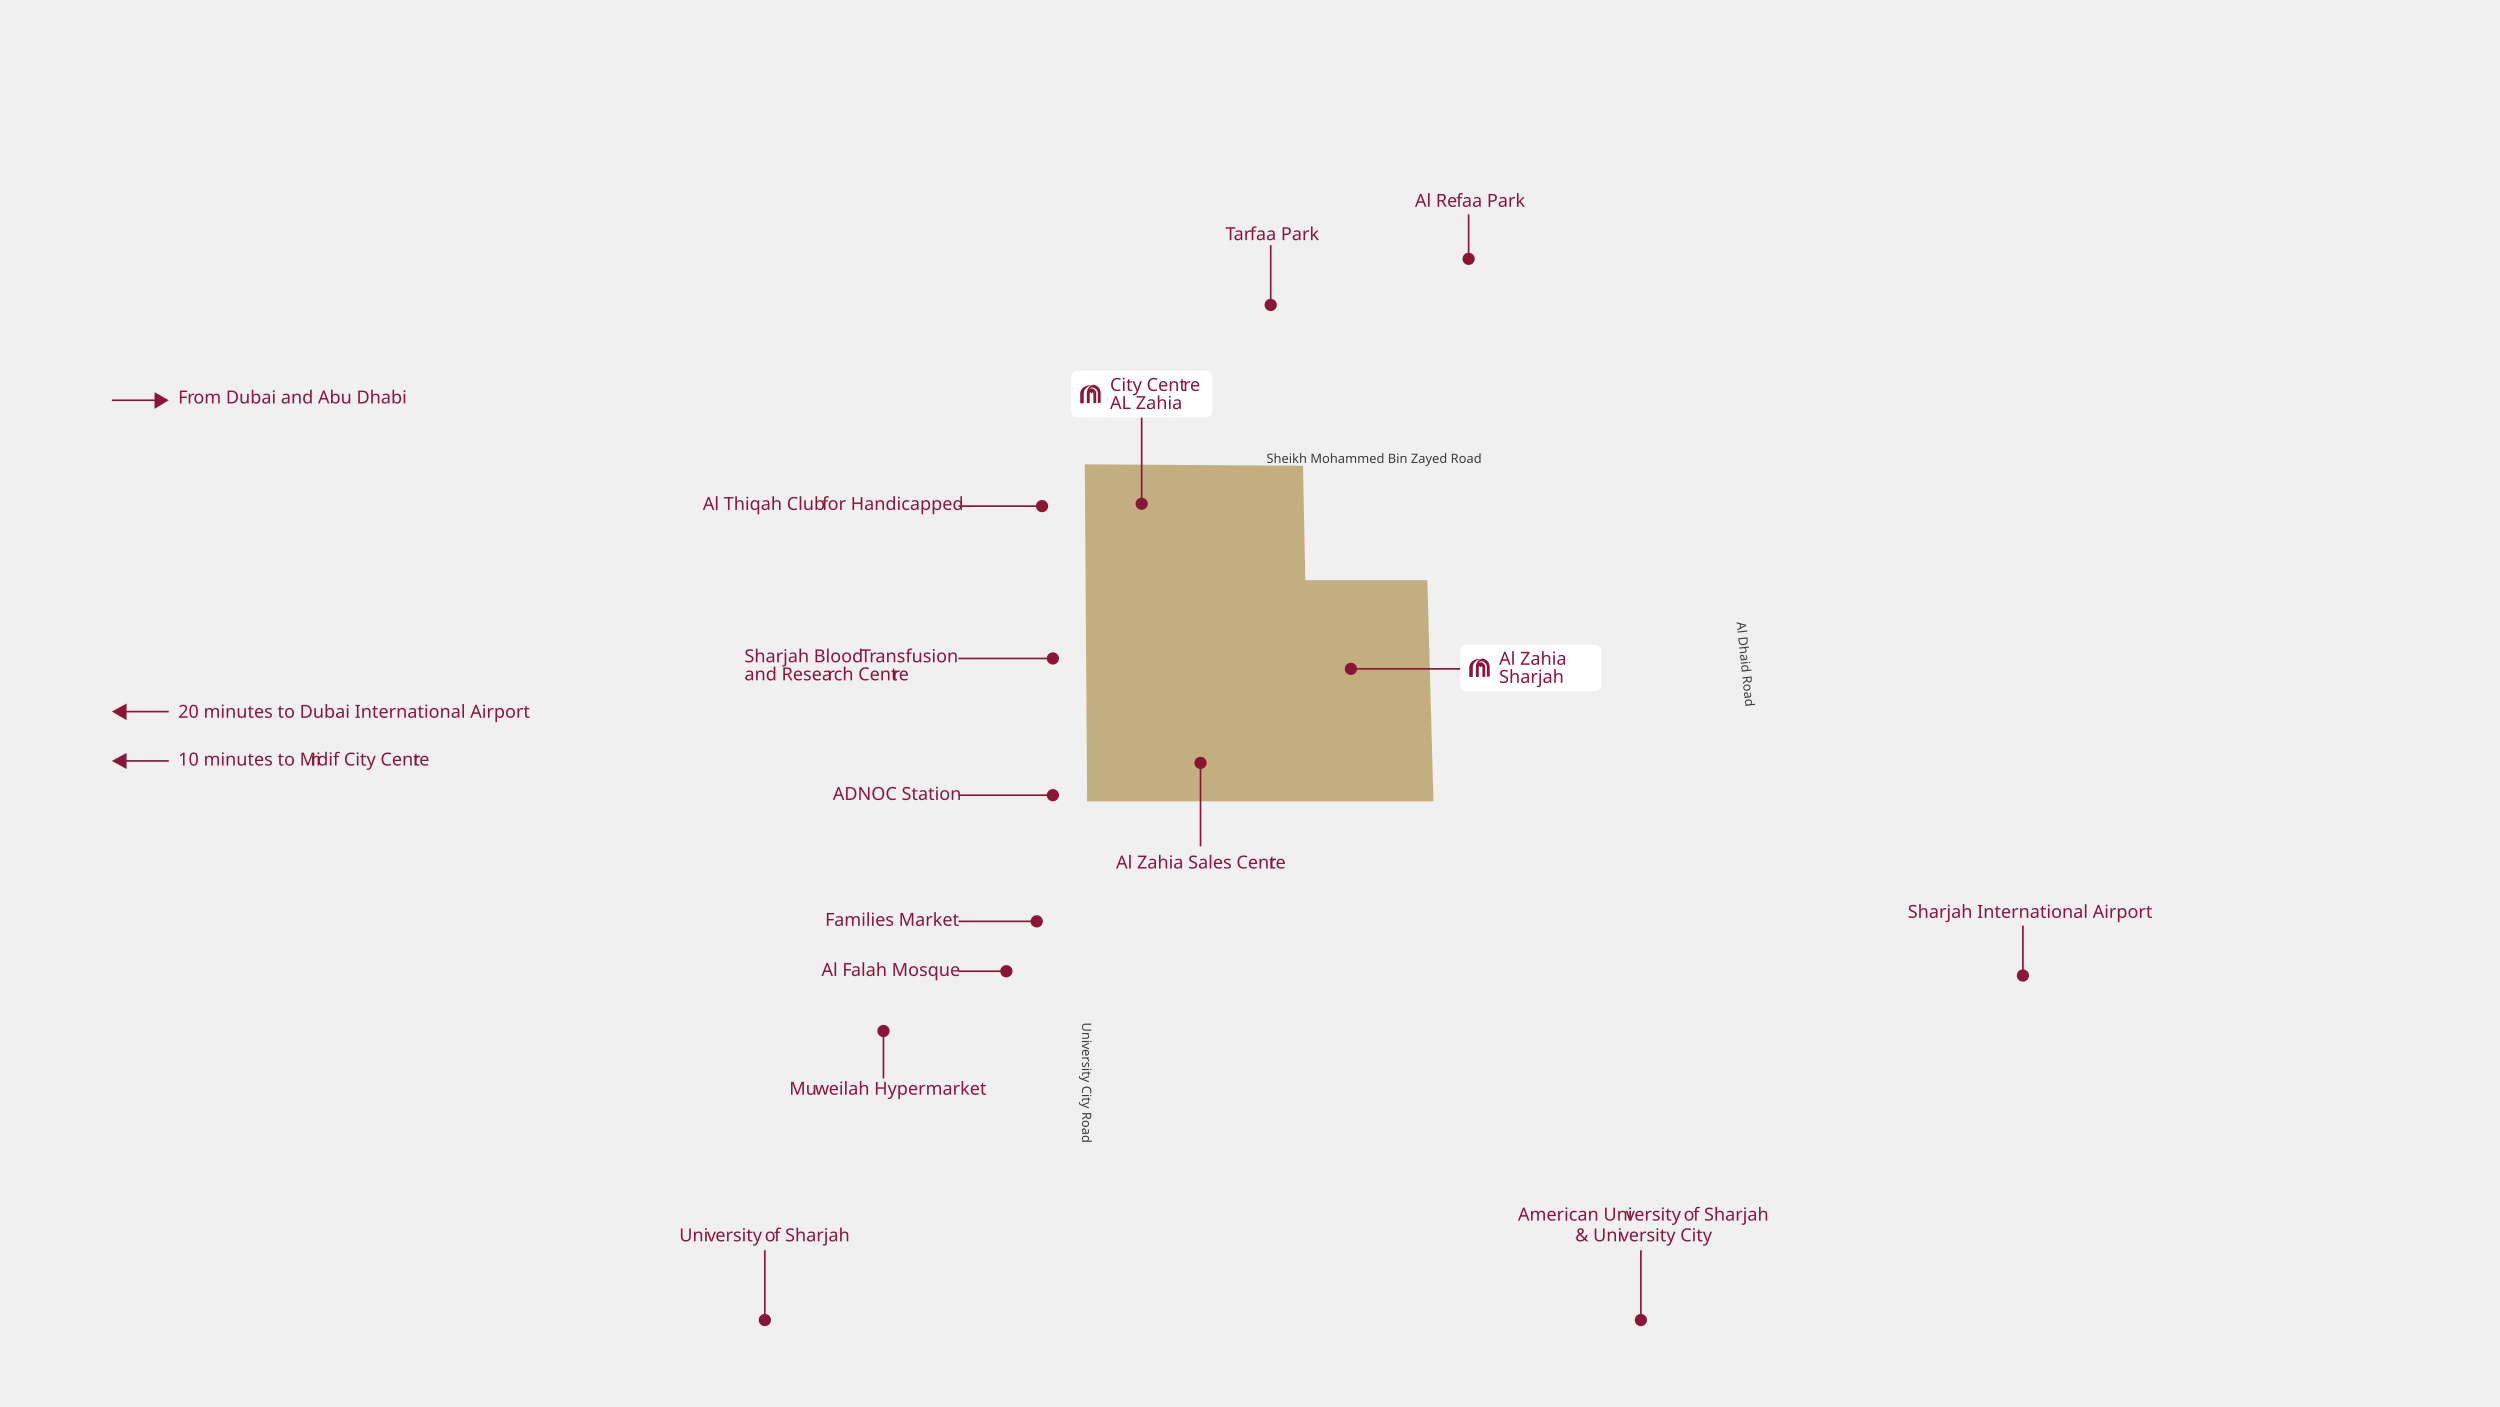
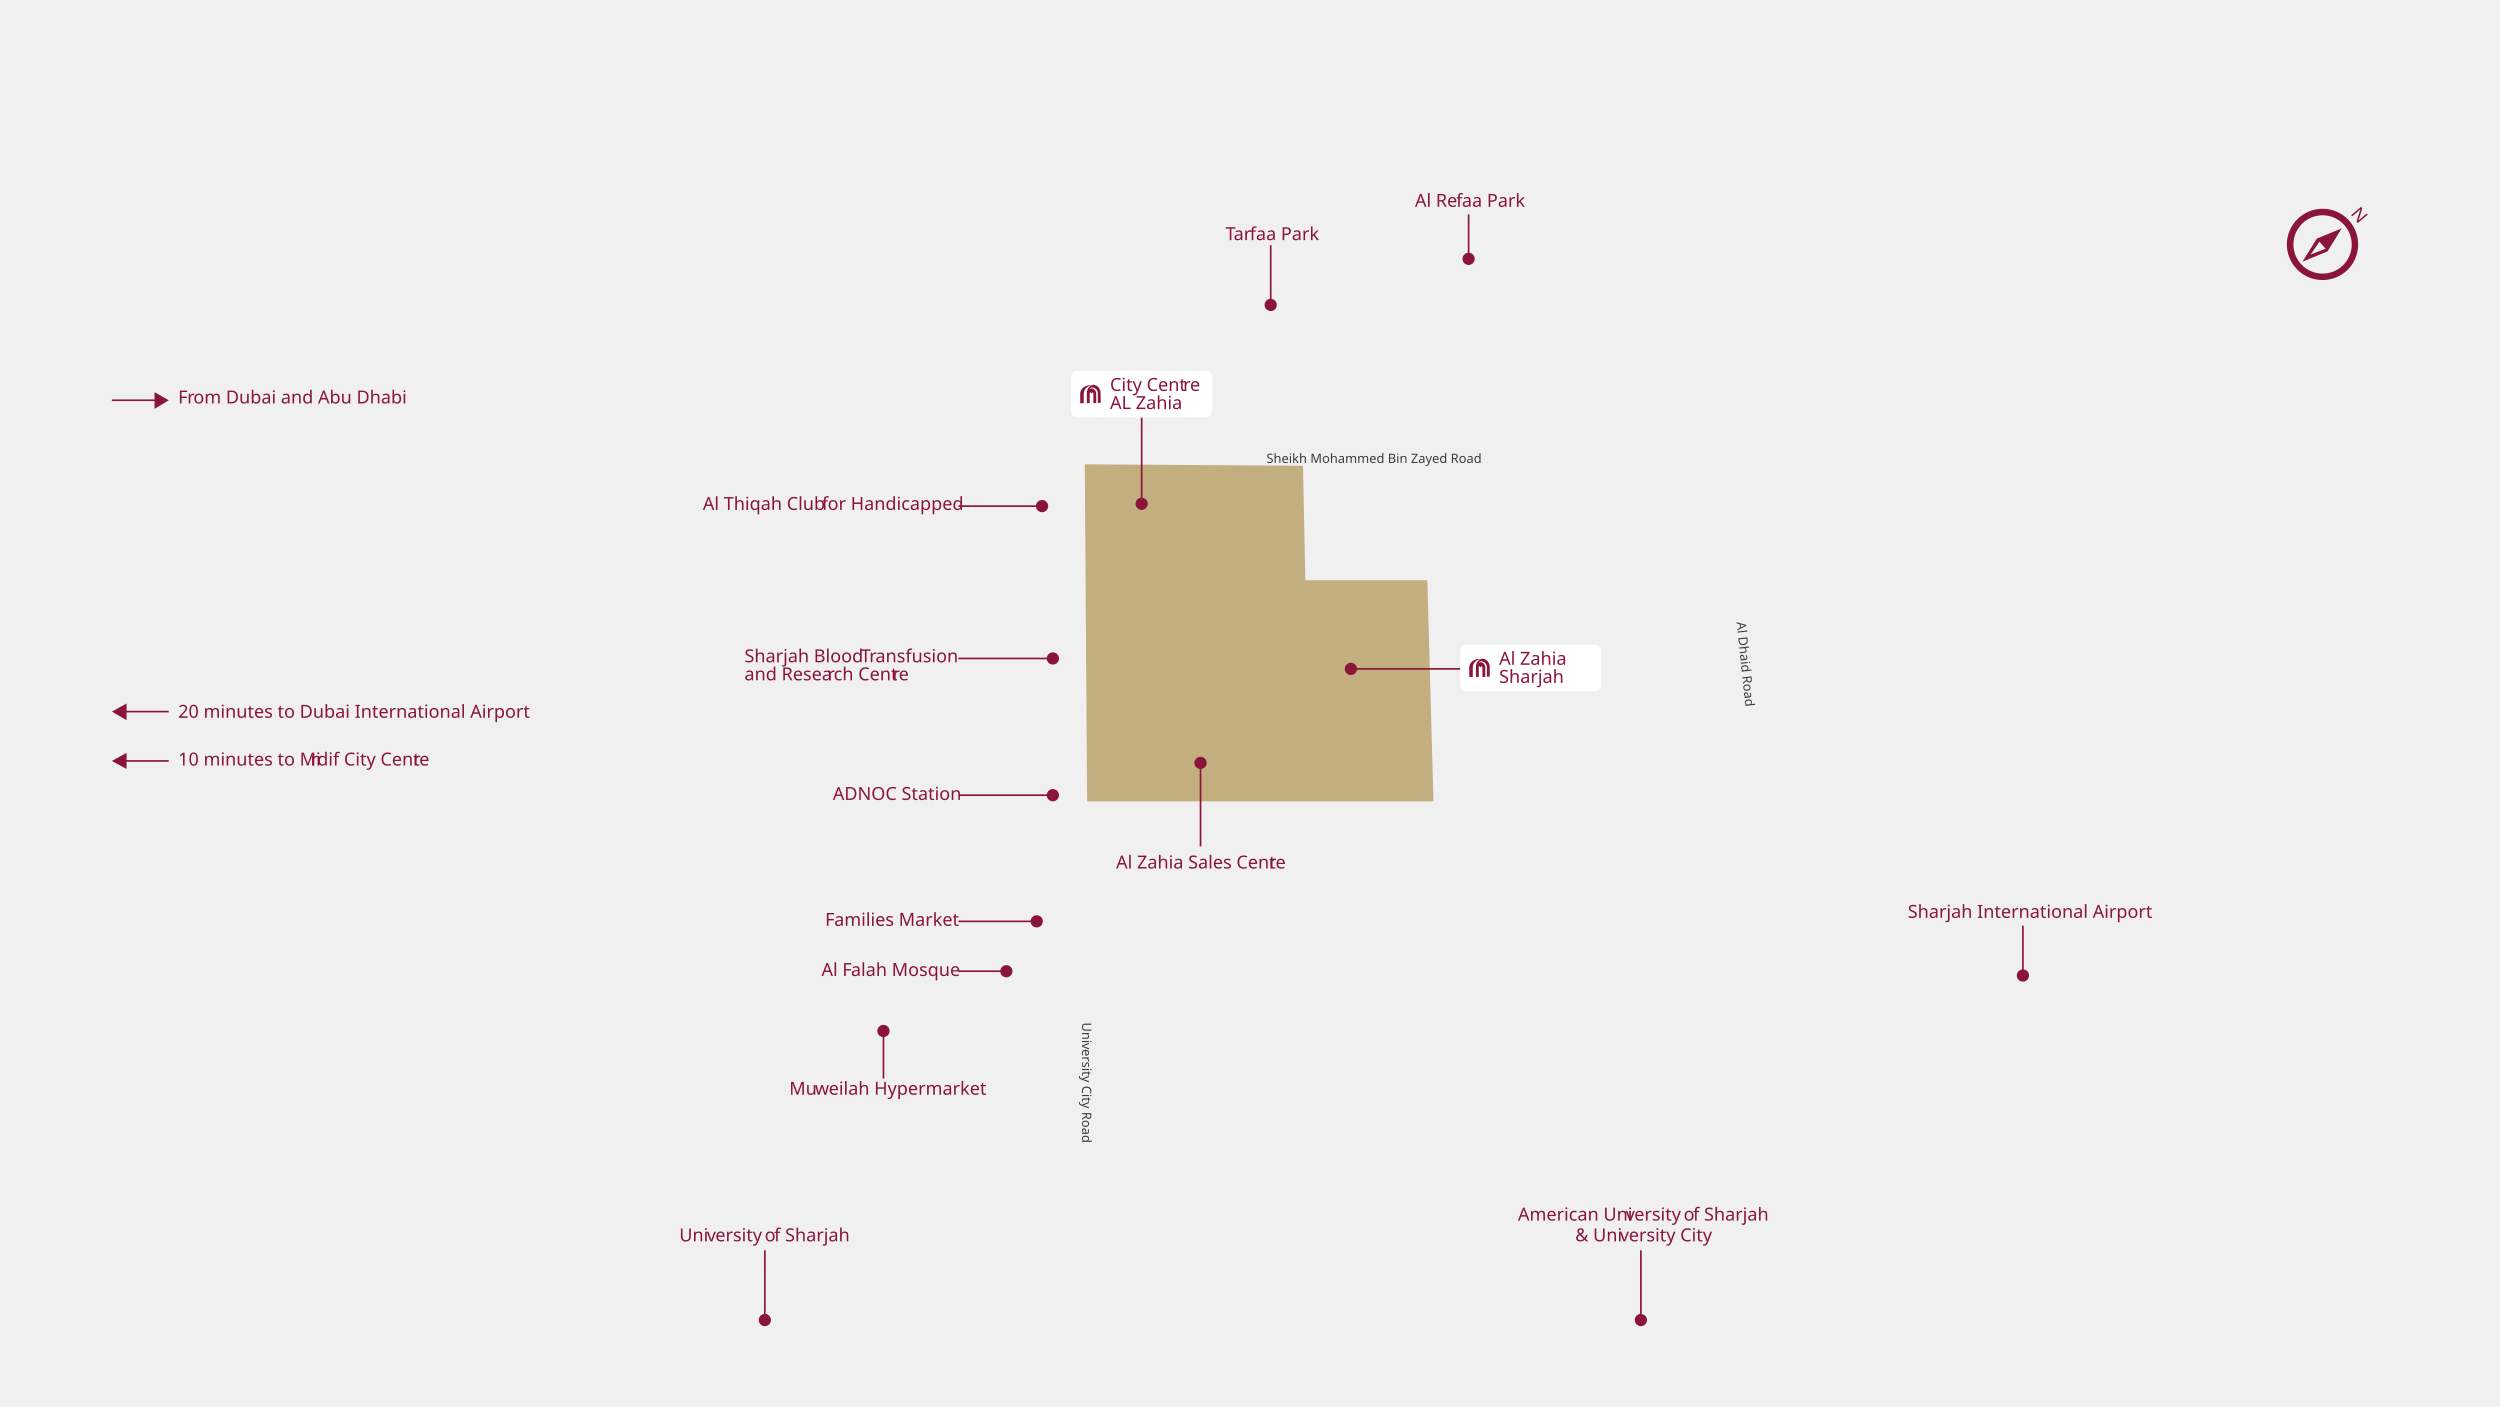
<svg xmlns="http://www.w3.org/2000/svg" version="1.1" id="app_x5F_Sharjah-road--parent" x="0px" y="0px" width="1920px" height="1080px" viewBox="0 0 1920 1080" style="enable-background:new 0 0 1920 1080;" xml:space="preserve">
  <g id="Map_labels">
    <text transform="matrix(0.1045 0.9945 -0.9945 0.1045 1333.645 477.8496)" style="fill:#3C3C3D; font-family:'MarselisPro-Bold'; font-size:9.914px;">Al Dhaid Road</text>
    <text transform="matrix(0 1 -1 0 831 785.2434)" style="fill:#3C3C3D; font-family:'MarselisPro-Bold'; font-size:9.915px;">Uni</text>
    <text transform="matrix(0 1 -1 0 831 800.9153)" style="fill:#3C3C3D; font-family:'MarselisPro-Bold'; font-size:9.915px;">v</text>
    <text transform="matrix(0 1 -1 0 831 805.6536)" style="fill:#3C3C3D; font-family:'MarselisPro-Bold'; font-size:9.915px;">ersity City Road</text>
    <text transform="matrix(1 0 0 1 941.2217 184.4231)" style="fill:#8A1538; font-family:'MarselisPro'; font-size:13.88px;">T</text>
    <text transform="matrix(1 0 0 1 947.417 184.4231)" style="fill:#8A1538; font-family:'MarselisPro'; font-size:13.88px;">ar</text>
    <text transform="matrix(1 0 0 1 959.8096 184.4231)" style="fill:#8A1538; font-family:'MarselisPro'; font-size:13.88px;">f</text>
    <text transform="matrix(1 0 0 1 964.5479 184.4231)" style="fill:#8A1538; font-family:'MarselisPro'; font-size:13.88px;">aa Park</text>
    <text transform="matrix(1 0 0 1 539.7686 391.636)" style="fill:#8A1538; font-family:'MarselisPro'; font-size:13.88px;">Al Thiqah Club </text>
    <text transform="matrix(1 0 0 1 631.249 391.636)" style="fill:#8A1538; font-family:'MarselisPro'; font-size:13.88px;">f</text>
    <text transform="matrix(1 0 0 1 635.6221 391.636)" style="fill:#8A1538; font-family:'MarselisPro'; font-size:13.88px;">or Handicapped</text>
    <text transform="matrix(1 0 0 1 571.7295 508.6282)" style="fill:#8A1538; font-family:'MarselisPro'; font-size:13.88px;">Sharjah Blood </text>
    <text transform="matrix(1 0 0 1 661.0225 508.6282)" style="fill:#8A1538; font-family:'MarselisPro'; font-size:13.88px;">T</text>
    <text transform="matrix(1 0 0 1 667.583 508.6282)" style="fill:#8A1538; font-family:'MarselisPro'; font-size:13.88px;">r</text>
    <text transform="matrix(1 0 0 1 672.3213 508.6282)" style="fill:#8A1538; font-family:'MarselisPro'; font-size:13.88px;">ansfusion </text>
    <text transform="matrix(1 0 0 1 571.7295 522.509)" style="fill:#8A1538; font-family:'MarselisPro'; font-size:13.88px;">and Resea</text>
    <text transform="matrix(1 0 0 1 635.5107 522.509)" style="fill:#8A1538; font-family:'MarselisPro'; font-size:13.88px;">r</text>
    <text transform="matrix(1 0 0 1 640.2471 522.509)" style="fill:#8A1538; font-family:'MarselisPro'; font-size:13.88px;">ch Cent</text>
    <text transform="matrix(1 0 0 1 685.4424 522.509)" style="fill:#8A1538; font-family:'MarselisPro'; font-size:13.88px;">r</text>
    <text transform="matrix(1 0 0 1 690.1807 522.509)" style="fill:#8A1538; font-family:'MarselisPro'; font-size:13.88px;">e</text>
    <text transform="matrix(1 0 0 1 639.5811 614.3645)" style="fill:#8A1538; font-family:'MarselisPro'; font-size:13.88px;">ADNOC Station</text>
    <text transform="matrix(1 0 0 1 633.6943 711.0637)" style="fill:#8A1538; font-family:'MarselisPro'; font-size:13.88px;">F</text>
    <text transform="matrix(1 0 0 1 640.6201 711.0637)" style="fill:#8A1538; font-family:'MarselisPro'; font-size:13.88px;">amilies Market</text>
    <text transform="matrix(1 0 0 1 630.8916 749.554)" style="fill:#8A1538; font-family:'MarselisPro'; font-size:13.88px;">Al </text>
    <text transform="matrix(1 0 0 1 646.9287 749.554)" style="fill:#8A1538; font-family:'MarselisPro'; font-size:13.88px;">F</text>
    <text transform="matrix(1 0 0 1 653.4893 749.554)" style="fill:#8A1538; font-family:'MarselisPro'; font-size:13.88px;">alah Mosque</text>
    <text transform="matrix(1 0 0 1 606.1689 840.7668)" style="fill:#8A1538; font-family:'MarselisPro'; font-size:13.88px;">Mu</text>
    <text transform="matrix(1 0 0 1 625.8486 840.7668)" style="fill:#8A1538; font-family:'MarselisPro'; font-size:13.88px;">w</text>
    <text transform="matrix(1 0 0 1 636.4189 840.7668)" style="fill:#8A1538; font-family:'MarselisPro'; font-size:13.88px;">eilah Hypermarket</text>
    <text transform="matrix(1 0 0 1 1465.149 704.9368)" style="fill:#8A1538; font-family:'MarselisPro'; font-size:13.88px;">Sharjah International Airport</text>
    <text transform="matrix(1 0 0 1 136.8272 309.8665)" style="fill:#8A1538; font-family:'MarselisPro'; font-size:13.88px;">F</text>
    <text transform="matrix(1 0 0 1 143.751 309.8665)" style="fill:#8A1538; font-family:'MarselisPro'; font-size:13.88px;">r</text>
    <text transform="matrix(1 0 0 1 148.4893 309.8665)" style="fill:#8A1538; font-family:'MarselisPro'; font-size:13.88px;">om Dubai and Abu Dhabi</text>
    <text transform="matrix(1 0 0 1 136.8272 587.9465)" style="fill:#8A1538; font-family:'MarselisPro'; font-size:13.88px;">10 minutes to Mi</text>
    <text transform="matrix(1 0 0 1 238.5127 587.9465)" style="fill:#8A1538; font-family:'MarselisPro'; font-size:13.88px;">r</text>
    <text transform="matrix(1 0 0 1 243.6143 587.9465)" style="fill:#8A1538; font-family:'MarselisPro'; font-size:13.88px;">dif City Cent</text>
    <text transform="matrix(1 0 0 1 317.2373 587.9465)" style="fill:#8A1538; font-family:'MarselisPro'; font-size:13.88px;">r</text>
    <text transform="matrix(1 0 0 1 321.9737 587.9465)" style="fill:#8A1538; font-family:'MarselisPro'; font-size:13.88px;">e</text>
    <text transform="matrix(1 0 0 1 521.6611 953.343)" style="fill:#8A1538; font-family:'MarselisPro'; font-size:13.88px;">Uni</text>
    <text transform="matrix(1 0 0 1 542.7998 953.343)" style="fill:#8A1538; font-family:'MarselisPro'; font-size:13.88px;">v</text>
    <text transform="matrix(1 0 0 1 549.3604 953.343)" style="fill:#8A1538; font-family:'MarselisPro'; font-size:13.88px;">ersity </text>
    <text transform="matrix(1 0 0 1 587.2646 953.343)" style="fill:#8A1538; font-family:'MarselisPro'; font-size:13.88px;">o</text>
    <text transform="matrix(1 0 0 1 594.5537 953.343)" style="fill:#8A1538; font-family:'MarselisPro'; font-size:13.88px;">f Sharjah</text>
    <text transform="matrix(1 0 0 1 1165.798 937.4055)" style="fill:#8A1538; font-family:'MarselisPro'; font-size:13.88px;">American Uni</text>
    <text transform="matrix(1 0 0 1 1248.532 937.4055)" style="fill:#8A1538; font-family:'MarselisPro'; font-size:13.88px;">v</text>
    <text transform="matrix(1 0 0 1 1255.093 937.4055)" style="fill:#8A1538; font-family:'MarselisPro'; font-size:13.88px;">ersity </text>
    <text transform="matrix(1 0 0 1 1292.997 937.4055)" style="fill:#8A1538; font-family:'MarselisPro'; font-size:13.88px;">o</text>
    <text transform="matrix(1 0 0 1 1300.286 937.4055)" style="fill:#8A1538; font-family:'MarselisPro'; font-size:13.88px;">f Sharjah</text>
    <text transform="matrix(1 0 0 1 1209.722 953.3411)" style="fill:#8A1538; font-family:'MarselisPro'; font-size:13.88px;">&amp; Uni</text>
    <text transform="matrix(1 0 0 1 1243.981 953.3411)" style="fill:#8A1538; font-family:'MarselisPro'; font-size:13.88px;">v</text>
    <text transform="matrix(1 0 0 1 1250.905 953.3411)" style="fill:#8A1538; font-family:'MarselisPro'; font-size:13.88px;">ersity City</text>
    <text transform="matrix(1 0 0 1 1086.663 158.8352)" style="fill:#8A1538; font-family:'MarselisPro'; font-size:13.88px;">Al Re</text>
    <text transform="matrix(1 0 0 1 1118.372 158.8352)" style="fill:#8A1538; font-family:'MarselisPro'; font-size:13.88px;">f</text>
    <text transform="matrix(1 0 0 1 1122.745 158.8352)" style="fill:#8A1538; font-family:'MarselisPro'; font-size:13.88px;">aa Park</text>
    <text transform="matrix(1 0 0 1 136.8272 551.261)" style="fill:#8A1538; font-family:'MarselisPro'; font-size:13.88px;">20 minutes to Dubai International Airport</text>
    <polygon id="Path-7" style="fill:#B4985A;fill-opacity:0.75;" points="833.1,356.6 834.9,615.4 1100.9,615.4 1096.2,445.6   1002.5,445.6 1000.7,357.7  " />
    <text transform="matrix(1 0 0 1 857.1416 667.0168)" style="fill:#8A1538; font-family:'MarselisPro'; font-size:13.88px;">Al Zahia Sales Cent</text>
    <text transform="matrix(1 0 0 1 974.499 667.0168)" style="fill:#8A1538; font-family:'MarselisPro'; font-size:13.88px;">r</text>
    <text transform="matrix(1 0 0 1 979.6025 667.0168)" style="fill:#8A1538; font-family:'MarselisPro'; font-size:13.88px;">e</text>
    <g>
      <g>
        <line style="fill:none;stroke:#8A1538;stroke-width:1.276;stroke-miterlimit:10;" x1="736.1" y1="745.9" x2="772.9" y2="745.9" />
        <g>
          <path style="fill:#8A1538;" d="M772.9,750.6c2.6,0,4.7-2.2,4.7-4.7c0-2.6-2.2-4.7-4.7-4.7c-2.6,0-4.7,2.2-4.7,4.7      C768.2,748.4,770,750.6,772.9,750.6z" />
        </g>
      </g>
    </g>
    <g>
      <g>
        <line style="fill:none;stroke:#8A1538;stroke-width:1.276;stroke-miterlimit:10;" x1="678.5" y1="828.3" x2="678.5" y2="791.5" />
        <g>
          <circle style="fill:#8A1538;" cx="678.5" cy="791.8" r="4.7" />
        </g>
      </g>
    </g>
    <g>
      <g>
        <line style="fill:none;stroke:#8A1538;stroke-width:1.276;stroke-miterlimit:10;" x1="736.1" y1="707.6" x2="796.2" y2="707.6" />
        <g>
          <circle style="fill:#8A1538;" cx="796.2" cy="707.6" r="4.7" />
        </g>
      </g>
    </g>
    <g>
      <g>
        <line style="fill:none;stroke:#8A1538;stroke-width:1.276;stroke-miterlimit:10;" x1="736.1" y1="610.7" x2="808.6" y2="610.7" />
        <g>
          <circle style="fill:#8A1538;" cx="808.6" cy="610.7" r="4.7" />
        </g>
      </g>
    </g>
    <g>
      <g>
        <line style="fill:none;stroke:#8A1538;stroke-width:1.276;stroke-miterlimit:10;" x1="736.1" y1="505.7" x2="808.6" y2="505.7" />
        <g>
          <circle style="fill:#8A1538;" cx="808.6" cy="505.7" r="4.7" />
        </g>
      </g>
    </g>
    <g>
      <g>
        <line style="fill:none;stroke:#8A1538;stroke-width:1.276;stroke-miterlimit:10;" x1="1122.1" y1="513.7" x2="1037.5" y2="513.7" />
        <g>
          <circle style="fill:#8A1538;" cx="1037.5" cy="513.7" r="4.7" />
        </g>
      </g>
    </g>
    <g>
      <g>
        <line style="fill:none;stroke:#8A1538;stroke-width:1.276;stroke-miterlimit:10;" x1="736.1" y1="388.7" x2="800.6" y2="388.7" />
        <g>
          <circle style="fill:#8A1538;" cx="800.3" cy="388.7" r="4.7" />
        </g>
      </g>
    </g>
    <g>
      <g>
        <line style="fill:none;stroke:#8A1538;stroke-width:1.276;stroke-miterlimit:10;" x1="922" y1="650" x2="922" y2="585.5" />
        <g>
          <circle style="fill:#8A1538;" cx="922" cy="585.9" r="4.7" />
        </g>
      </g>
    </g>
    <g>
      <g>
        <line style="fill:none;stroke:#8A1538;stroke-width:1.276;stroke-miterlimit:10;" x1="1553.6" y1="710.9" x2="1553.6" y2="749.5" />
        <g>
          <circle style="fill:#8A1538;" cx="1553.6" cy="749.2" r="4.7" />
        </g>
      </g>
    </g>
    <g>
      <g>
        <line style="fill:none;stroke:#8A1538;stroke-width:1.276;stroke-miterlimit:10;" x1="1260.2" y1="960.2" x2="1260.2" y2="1014.1" />
        <g>
          <path style="fill:#8A1538;" d="M1255.5,1013.8c0,2.6,2.2,4.7,4.7,4.7c2.6,0,4.7-2.2,4.7-4.7c0-2.6-2.2-4.7-4.7-4.7      C1257.7,1009,1255.5,1011.2,1255.5,1013.8z" />
        </g>
      </g>
    </g>
    <g>
      <g>
        <line style="fill:none;stroke:#8A1538;stroke-width:1.276;stroke-miterlimit:10;" x1="587.4" y1="960.2" x2="587.4" y2="1014.1" />
        <g>
          <circle style="fill:#8A1538;" cx="587.4" cy="1013.8" r="4.7" />
        </g>
      </g>
    </g>
    <g>
      <g>
        <line style="fill:none;stroke:#8A1538;stroke-width:1.276;stroke-miterlimit:10;" x1="129.6" y1="584.4" x2="95.4" y2="584.4" />
        <g>
          <polygon style="fill:#8A1538;" points="97.2,578.2 85.9,584.4 97.2,590.6     " />
        </g>
      </g>
    </g>
    <g>
      <g>
        <line style="fill:none;stroke:#8A1538;stroke-width:1.276;stroke-miterlimit:10;" x1="129.6" y1="546.5" x2="95.4" y2="546.5" />
        <g>
          <polygon style="fill:#8A1538;" points="97.2,540.3 85.9,546.5 97.2,553.1     " />
        </g>
      </g>
    </g>
    <g>
      <g>
        <line style="fill:none;stroke:#8A1538;stroke-width:1.276;stroke-miterlimit:10;" x1="85.9" y1="307.4" x2="120.5" y2="307.4" />
        <g>
          <polygon style="fill:#8A1538;" points="118.7,314 129.6,307.4 118.7,301.2     " />
        </g>
      </g>
    </g>
    <g>
      <g>
        <line style="fill:none;stroke:#8A1538;stroke-width:1.276;stroke-miterlimit:10;" x1="876.8" y1="320.6" x2="876.8" y2="387.3" />
        <g>
          <path style="fill:#8A1538;" d="M872.1,386.9c0,2.6,2.2,4.7,4.7,4.7s4.7-2.2,4.7-4.7s-2.2-4.7-4.7-4.7      C874.2,382.2,872.1,384.3,872.1,386.9z" />
        </g>
      </g>
    </g>
    <g>
      <g>
        <line style="fill:none;stroke:#8A1538;stroke-width:1.276;stroke-miterlimit:10;" x1="975.9" y1="188.3" x2="975.9" y2="234.6" />
        <g>
          <circle style="fill:#8A1538;" cx="975.9" cy="234.2" r="4.7" />
        </g>
      </g>
    </g>
    <g>
      <g>
        <line style="fill:none;stroke:#8A1538;stroke-width:1.276;stroke-miterlimit:10;" x1="1127.9" y1="164.6" x2="1127.9" y2="199.2" />
        <g>
          <circle style="fill:#8A1538;" cx="1127.9" cy="198.8" r="4.7" />
        </g>
      </g>
    </g>
    <text transform="matrix(1 0 0 1 972.5947 355.5461)" style="fill:#3C3C3D; font-family:'MarselisPro-Bold'; font-size:9.915px;">Sheikh Mohammed Bin Zayed Road</text>
    <g>
      <path id="Rectangle-Copy-2_1_" style="fill:#FFFFFF;" d="M1126.4,495.1h98.4c2.7,0,5,2.2,5,5v25.8c0,2.7-2.2,5-5,5h-98.4    c-2.7,0-5-2.2-5-5v-25.8C1121.5,497.4,1123.7,495.1,1126.4,495.1z" />
      <text transform="matrix(1 0 0 1 1151.298 510.5612)" style="fill:#8A1538; font-family:'MarselisPro-Bold'; font-size:13.906px;">Al Zahia</text>
      <text transform="matrix(1 0 0 1 1151.298 524.4666)" style="fill:#8A1538; font-family:'MarselisPro-Light'; font-size:13.906px;">Sharjah</text>
      <g>
        <path id="Path_4_" style="fill:#8A1538;" d="M1136.5,506c-4.7,0-8.1,2.9-8.1,6.6v7.3h2.7c0,0,0-4.1,0-7.3c0-3.5,3-6,6-6.5     c0.1,0,0.2,0,0.1,0L1136.5,506L1136.5,506z" />
        <path id="Path_3_" style="fill:#8A1538;" d="M1137.1,506.3c-0.2,0.1-0.6,0.2-1,0.5c-1.7,1.1-2.6,3.4-2.6,5.3c0,0.1,0,0.2,0,0.4     l0,0v0.1v7.3h2.2v-7.3c0-0.5,0.2-0.9,0.5-1.1l0.9,1.1l0.9-1.1c0.4,0.2,0.5,0.7,0.5,1.1v7.3h2.2v-7.3c0-2.1-1.6-4-3.7-4     c-0.5,0-1,0.1-1.4,0.2l0,0c0.5-0.6,1.1-0.9,2-0.9l0,0c0.2,0,0.5,0,0.7,0.1c2,0.4,3.6,2.1,3.6,4.3c0,0.1,0,0.1,0,0.2v7.2h2.2     c0,0,0-7.2,0-7.3c0-3.1-1.7-5.7-4.8-6.5c-0.1,0-0.2-0.1-0.5-0.1c-0.2,0-0.5,0-0.7,0C1137.9,506,1137.5,506.2,1137.1,506.3z" />
      </g>
    </g>
    <g>
      <path id="Rectangle-Copy-2_3_" style="fill:#FFFFFF;" d="M827.6,284.8H926c2.7,0,5,2.2,5,5v25.8c0,2.7-2.2,5-5,5h-98.4    c-2.7,0-5-2.2-5-5v-25.8C822.6,287.1,824.9,284.8,827.6,284.8z" />
      <text transform="matrix(1 0 0 1 852.4743 300.2649)" style="enable-background:new    ;">
        <tspan x="0" y="0" style="fill:#8A1538; font-family:'MarselisPro-Bold'; font-size:13.906px;">City Cent</tspan>
        <tspan x="56.2" y="0" style="fill:#8A1538; font-family:'MarselisPro-Bold'; font-size:13.906px;">r</tspan>
        <tspan x="61.4" y="0" style="fill:#8A1538; font-family:'MarselisPro-Bold'; font-size:13.906px;">e</tspan>
      </text>
      <text transform="matrix(1 0 0 1 852.4743 314.1702)" style="fill:#8A1538; font-family:'MarselisPro-Light'; font-size:13.906px;">AL Zahia</text>
      <g>
        <path id="Path_6_" style="fill:#8A1538;" d="M837.7,295.8c-4.7,0-8.1,2.9-8.1,6.6v7.3h2.7c0,0,0-4.1,0-7.3c0-3.5,3-6,6-6.5     c0.1,0,0.2,0,0.1,0h-0.7V295.8z" />
        <path id="Path_5_" style="fill:#8A1538;" d="M838.3,296c-0.2,0.1-0.6,0.2-1,0.5c-1.7,1.1-2.6,3.4-2.6,5.3c0,0.1,0,0.2,0,0.4l0,0     v0.1v7.3h2.2v-7.3c0-0.5,0.2-0.9,0.5-1.1l0.9,1.1l0.9-1.1c0.4,0.2,0.5,0.7,0.5,1.1v7.3h2.2v-7.3c0-2.1-1.6-4-3.7-4     c-0.5,0-1,0.1-1.4,0.2l0,0c0.5-0.6,1.1-0.9,2-0.9l0,0c0.2,0,0.5,0,0.7,0.1c2,0.4,3.6,2.1,3.6,4.3c0,0.1,0,0.1,0,0.2v7.2h2.2     c0,0,0-7.2,0-7.3c0-3.1-1.7-5.7-4.8-6.5c-0.1,0-0.2-0.1-0.5-0.1c-0.2,0-0.5,0-0.7,0C839,295.8,838.7,295.9,838.3,296z" />
      </g>
    </g>
+     <g id="NorthPoint" transform="translate(1831.07, 181.454) rotate(50) translate(-1831.07, -181.454) translate(1792.57, 137.954)">
+       <path id="Fill-933" style="fill:#8A1538;" d="M16.9,84.1l-4,11.7L9.7,84.3L16.9,84.1z M6.6,84.3l6.5,19.8l6.3-19.7l-6.5-19.8    L6.6,84.3z M16.9,84.1l-4,11.7L9.7,84.3L16.9,84.1z M6.6,84.3l6.5,19.8l6.3-19.7l-6.5-19.8L6.6,84.3z M16.9,84.1l-4,11.7L9.7,84.3    L16.9,84.1z M13.1,104.1l6.3-19.7l-6.5-19.8L6.6,84.3L13.1,104.1z M24.1,64.4c10.7,6.2,14.4,19.9,8.2,30.6s-19.9,14.4-30.6,8.2    C-9,97-12.7,83.3-6.5,72.6C-0.4,61.9,13.4,58.3,24.1,64.4z M-0.9,107.5c13.2,7.6,29.9,3.1,37.5-10.1c7.6-13.1,3-29.7-10.1-37.3    S-3.2,57-10.8,70C-18.4,83.3-13.9,100-0.9,107.5z M16.9,84.1l-4,11.7L9.7,84.3L16.9,84.1z M6.6,84.3l6.5,19.8l6.3-19.7l-6.5-19.8    L6.6,84.3z M16.9,84.1l-4,11.7L9.7,84.3L16.9,84.1z M6.6,84.3l6.5,19.8l6.3-19.7l-6.5-19.8L6.6,84.3z M16.9,84.1l-4,11.7L9.7,84.3    L16.9,84.1z M6.6,84.3l6.5,19.8l6.3-19.7l-6.5-19.8L6.6,84.3z M16.9,84.1l-4,11.7L9.7,84.3L16.9,84.1z M6.6,84.3l6.5,19.8    l6.3-19.7l-6.5-19.8L6.6,84.3z" />
+       <g id="Back-Copy-5_1_" transform="translate(34, 0)">
+         <text transform="matrix(1 0 0 1 -25.5883 52.5122)" style="fill:#8A1538; font-family:'ArialMT'; font-size:13.935px;">N</text>
+       </g>
+     </g>
  </g>
</svg>
